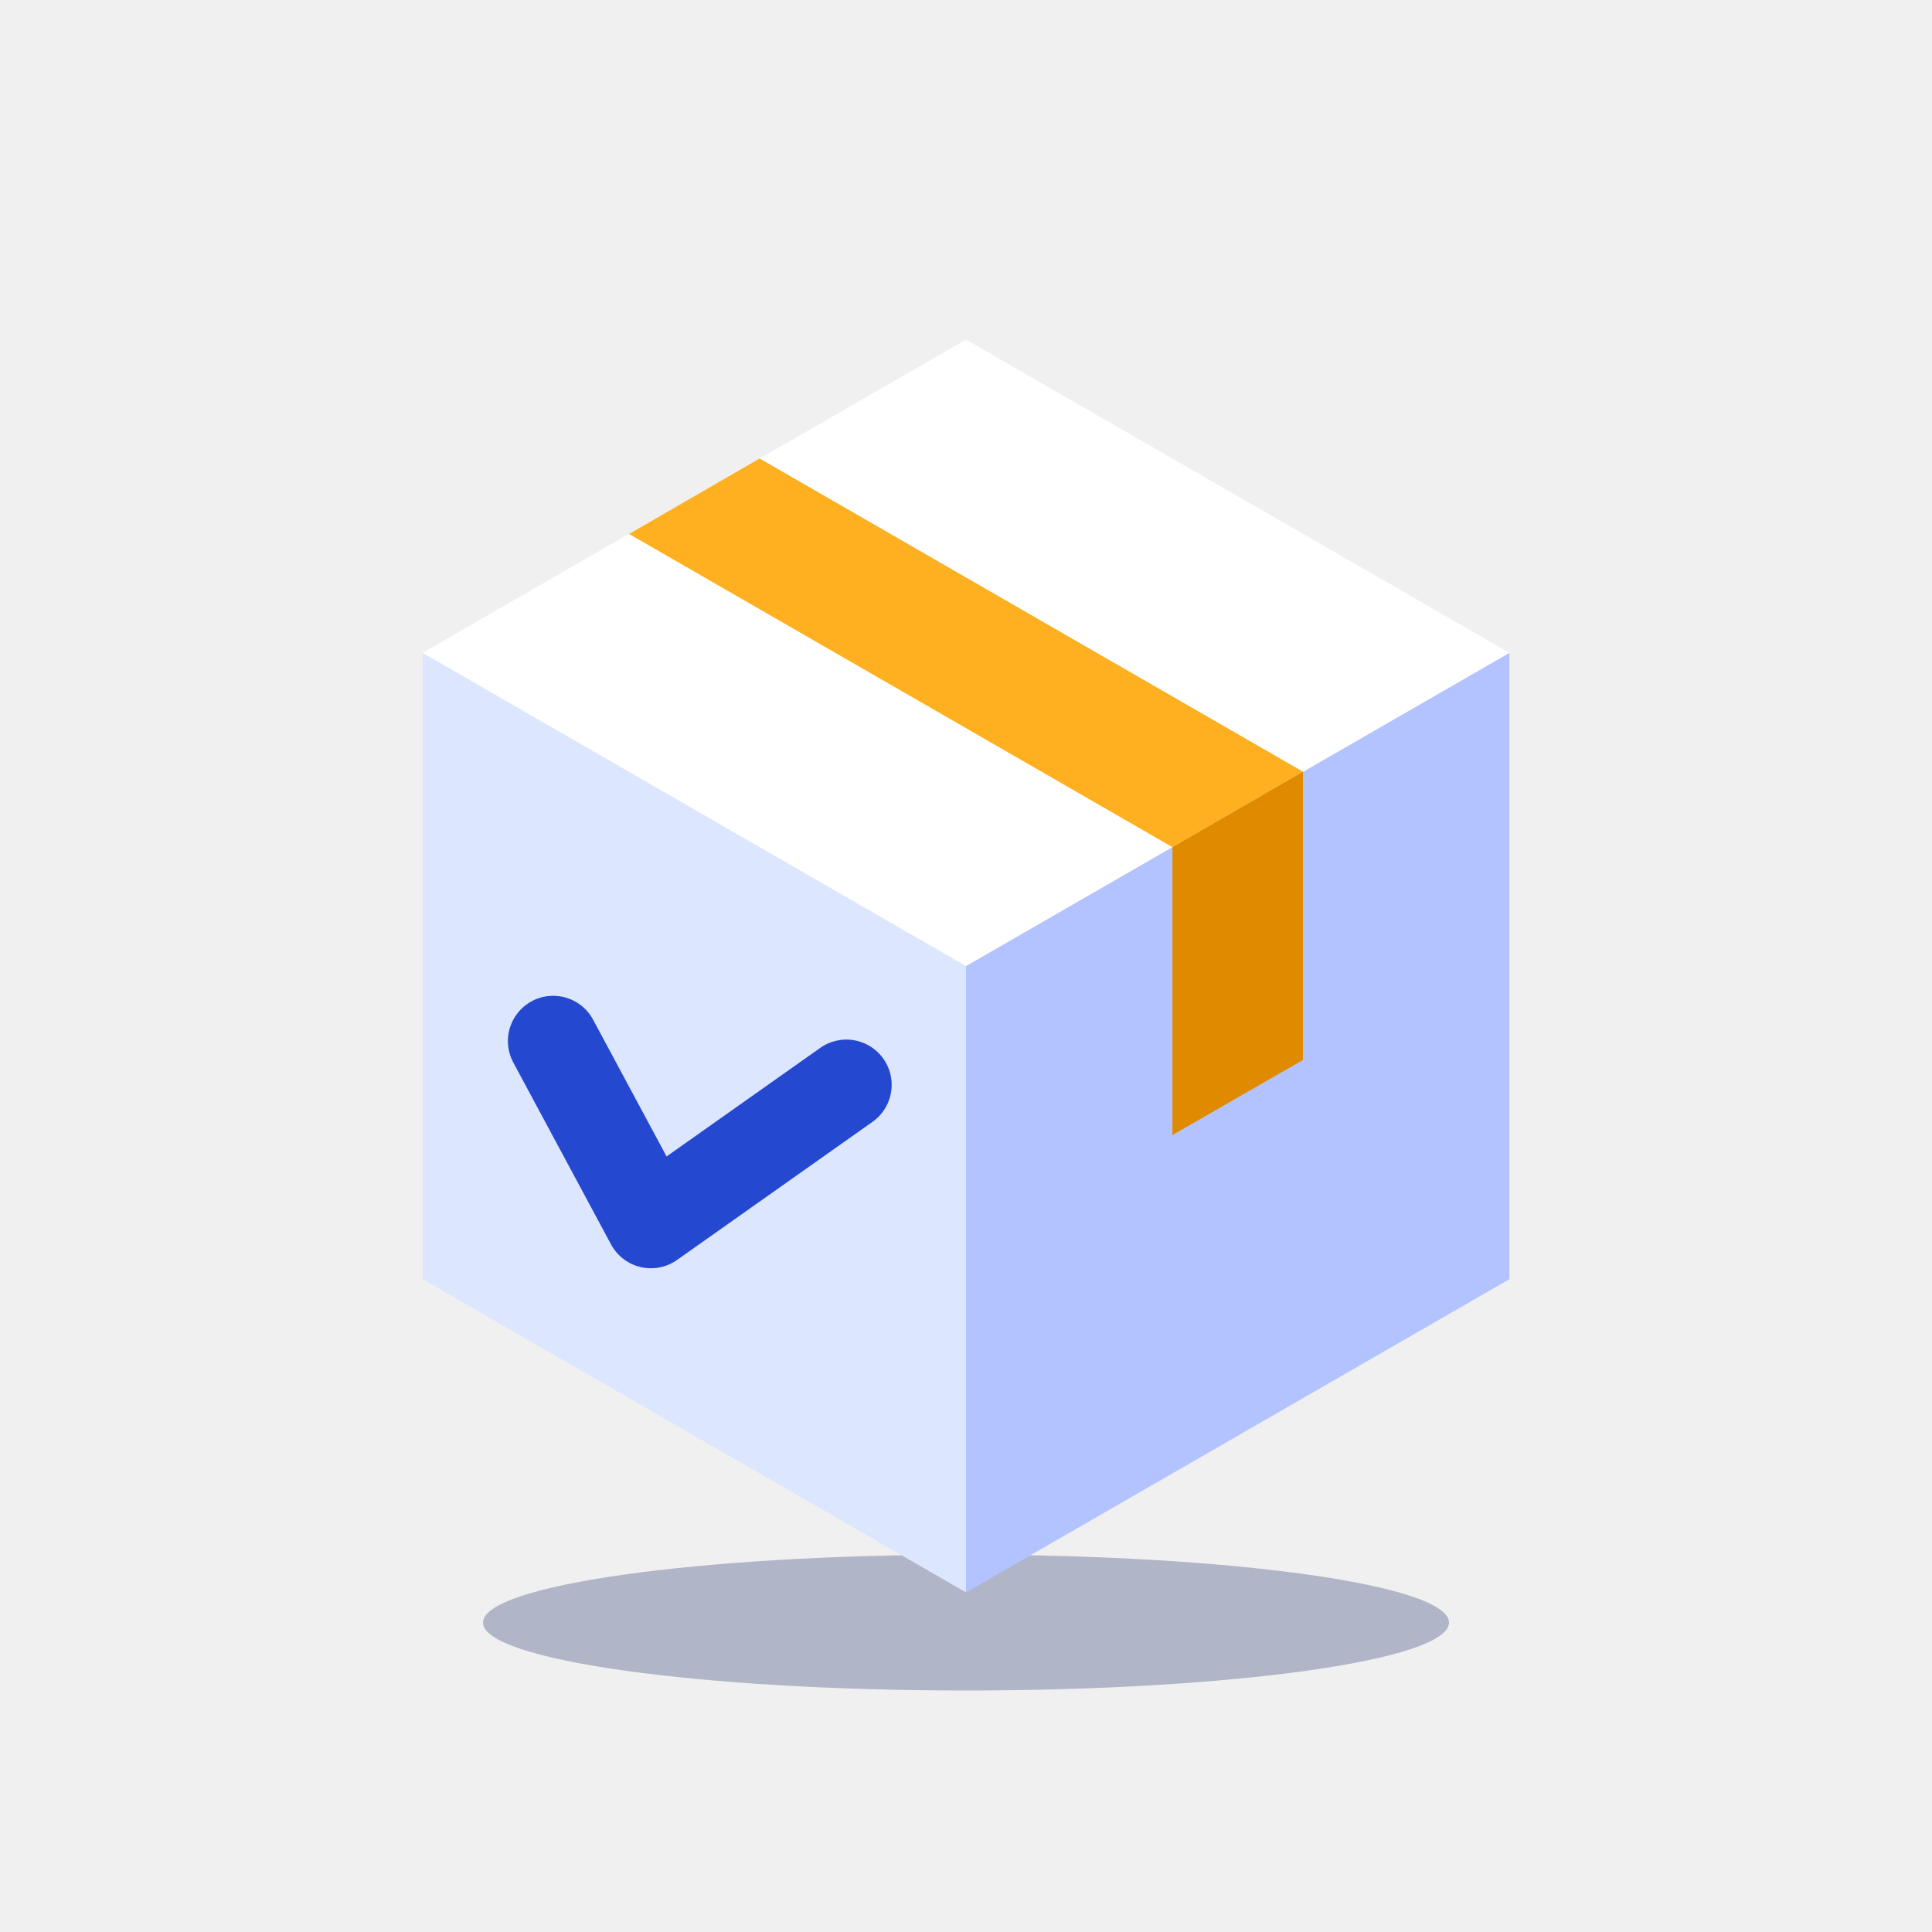
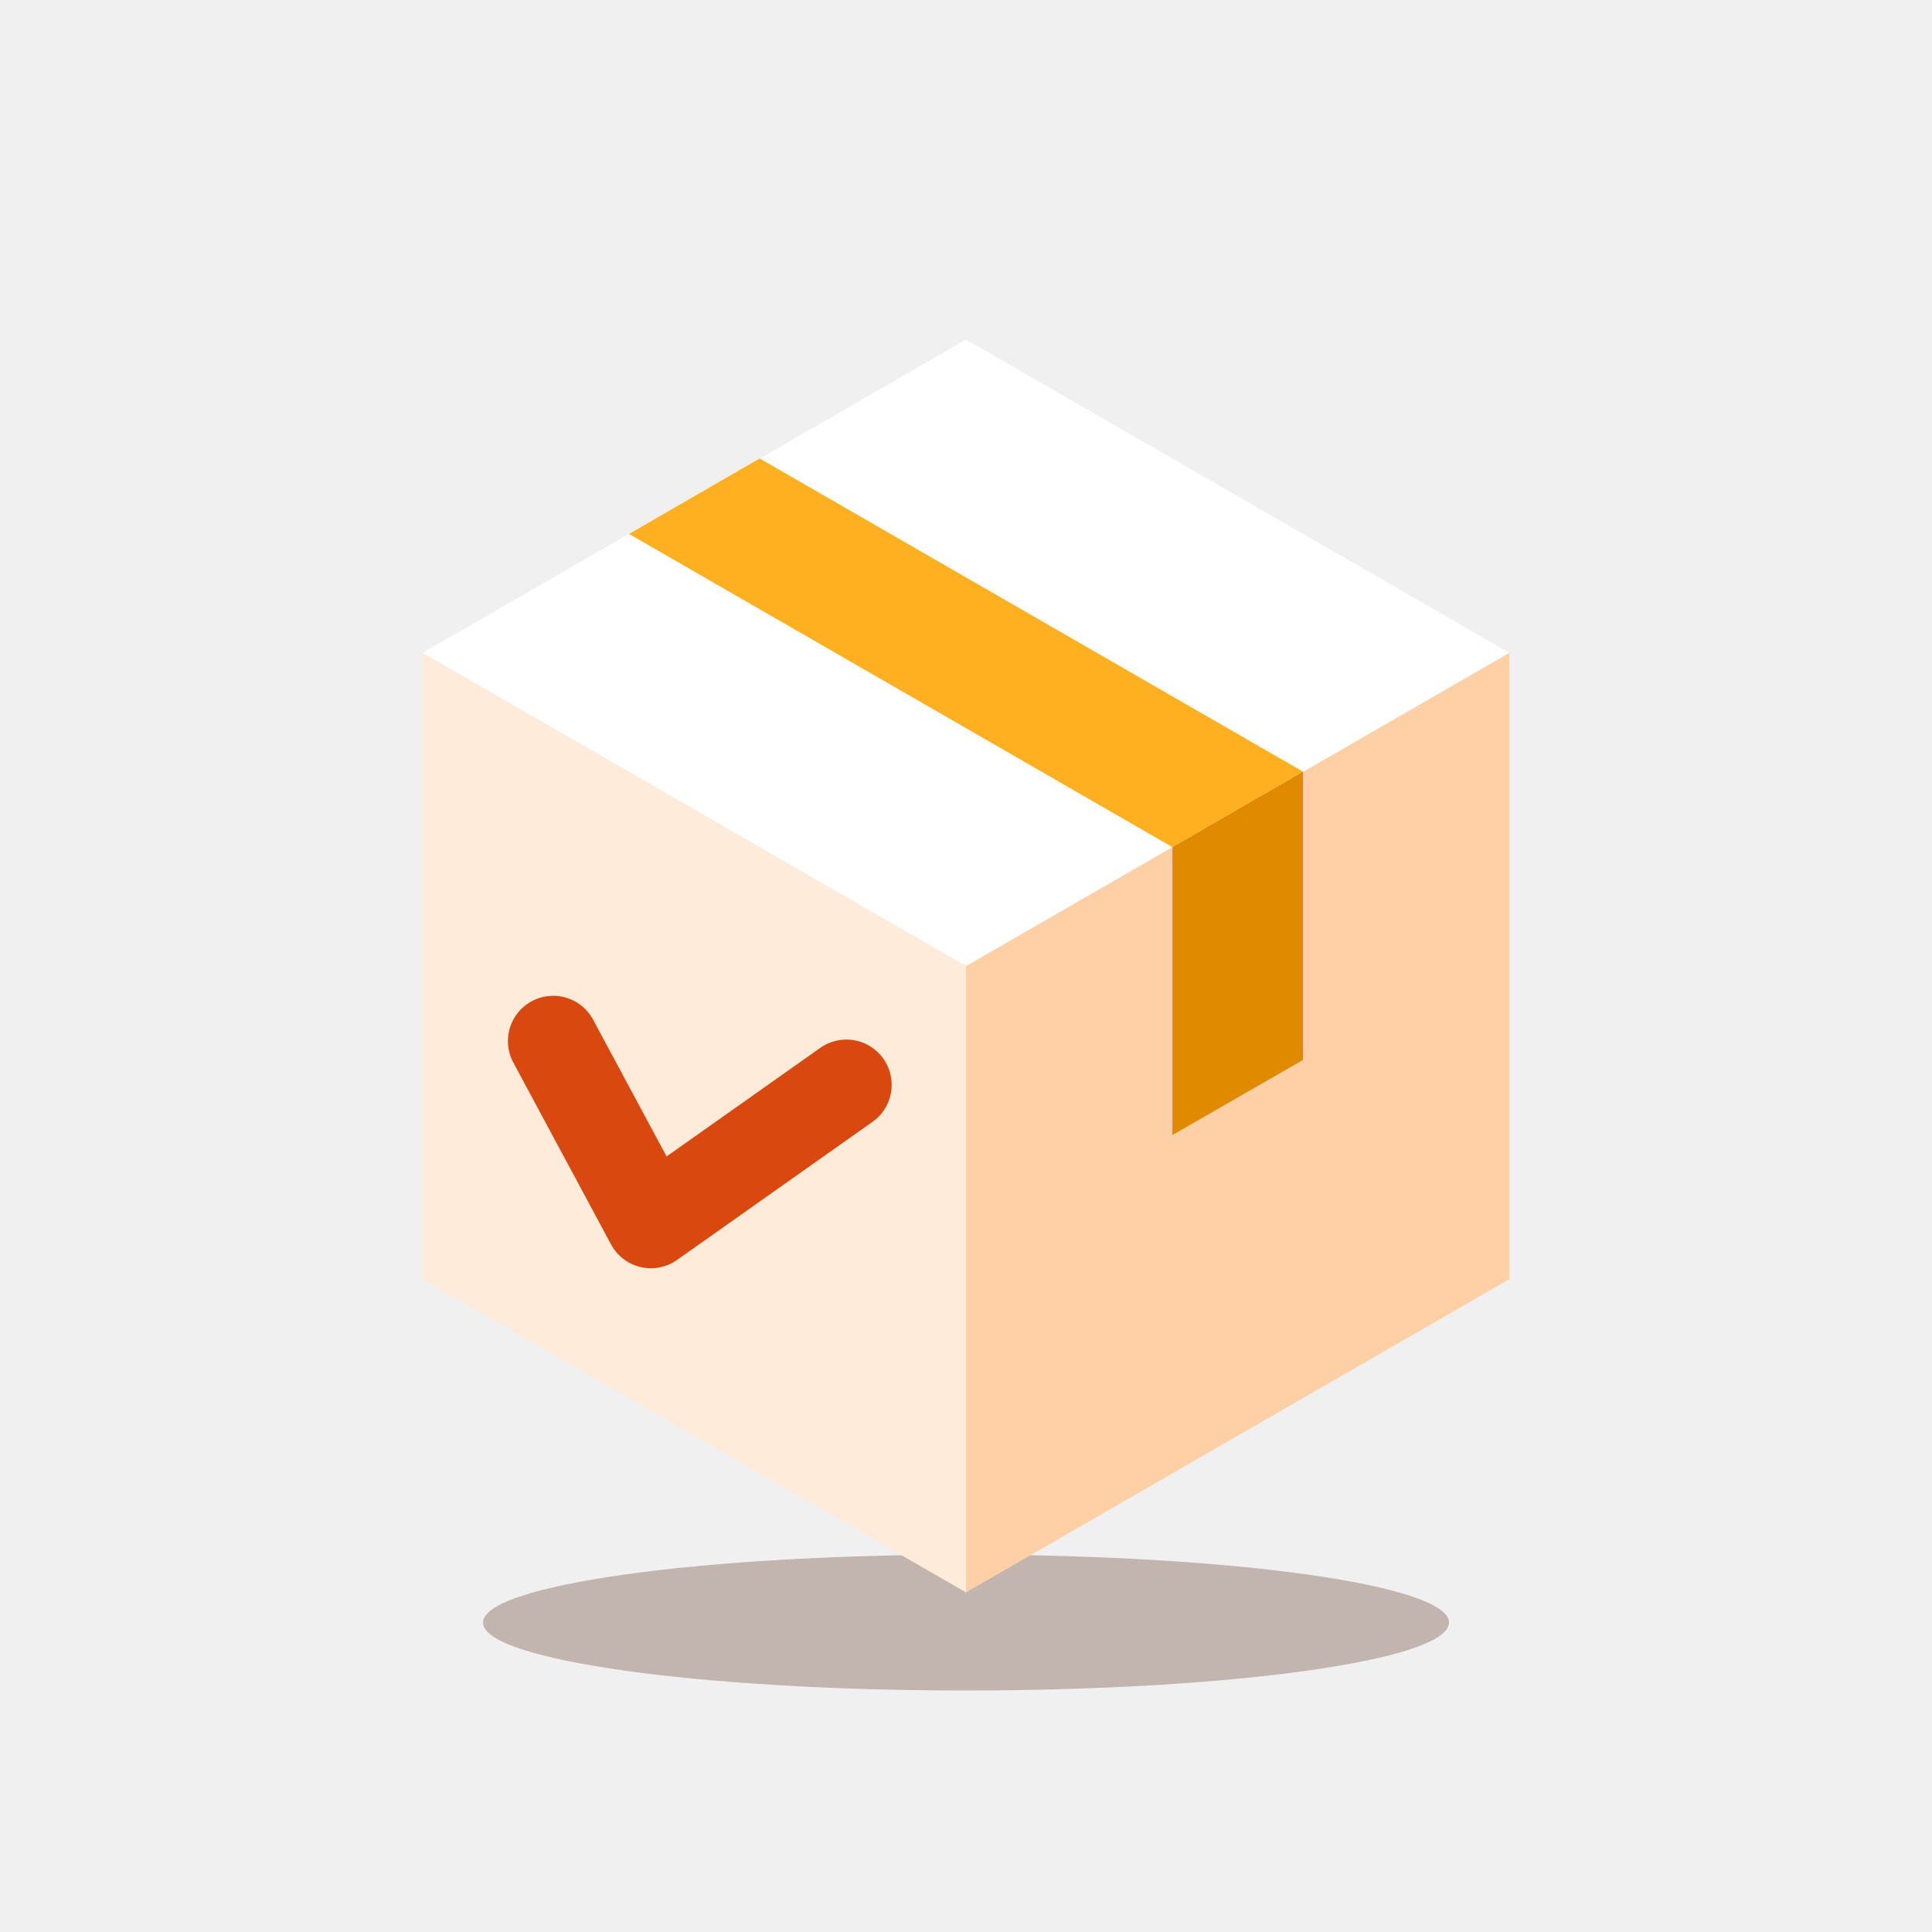
<svg xmlns="http://www.w3.org/2000/svg" viewBox="0 0 512 512" width="512" height="512">
  <defs>
    <linearGradient id="bg" x1="0" y1="0" x2="1" y2="1">
-       <stop offset="0" stop-color="#1E3A8A" />
-       <stop offset="1" stop-color="#4766E5" />
+       <stop offset="0" stop-color="#9A3412" />
+       <stop offset="1" stop-color="#F97316" />
    </linearGradient>
  </defs>
-   <ellipse cx="256" cy="430" rx="128" ry="18" fill="#0B1F5C" opacity=".28" />
-   <polygon points="112.0,173.0 256.0,256.0 256.0,422.0 112.0,339.0" fill="#DCE6FF" />
-   <polygon points="256.0,256.0 400.0,173.0 400.0,339.0 256.0,422.0" fill="#B3C3FF" />
+   <ellipse cx="256" cy="430" rx="128" ry="18" fill="#4A1A06" opacity=".28" />
+   <polygon points="112.0,173.0 256.0,256.0 256.0,422.0 112.0,339.0" fill="#FFEBD9" />
+   <polygon points="256.0,256.0 400.0,173.0 400.0,339.0 256.0,422.0" fill="#FFD0A6" />
  <polygon points="256.0,90.0 400.0,173.0 256.0,256.0 112.0,173.0" fill="#FFFFFF" />
  <polygon points="201.3,121.5 345.3,204.5 310.7,224.5 166.7,141.5" fill="#FFB020" />
  <polygon points="345.3,204.5 310.7,224.5 310.7,300.8 345.3,280.9" fill="#E08A00" />
-   <polyline points="146.6,275.9 172.5,324.1 224.3,287.5" fill="none" stroke="#2548D0" stroke-width="24" stroke-linecap="round" stroke-linejoin="round" />
+   <polyline points="146.6,275.9 172.5,324.1 224.3,287.5" fill="none" stroke="#D9480F" stroke-width="24" stroke-linecap="round" stroke-linejoin="round" />
</svg>
